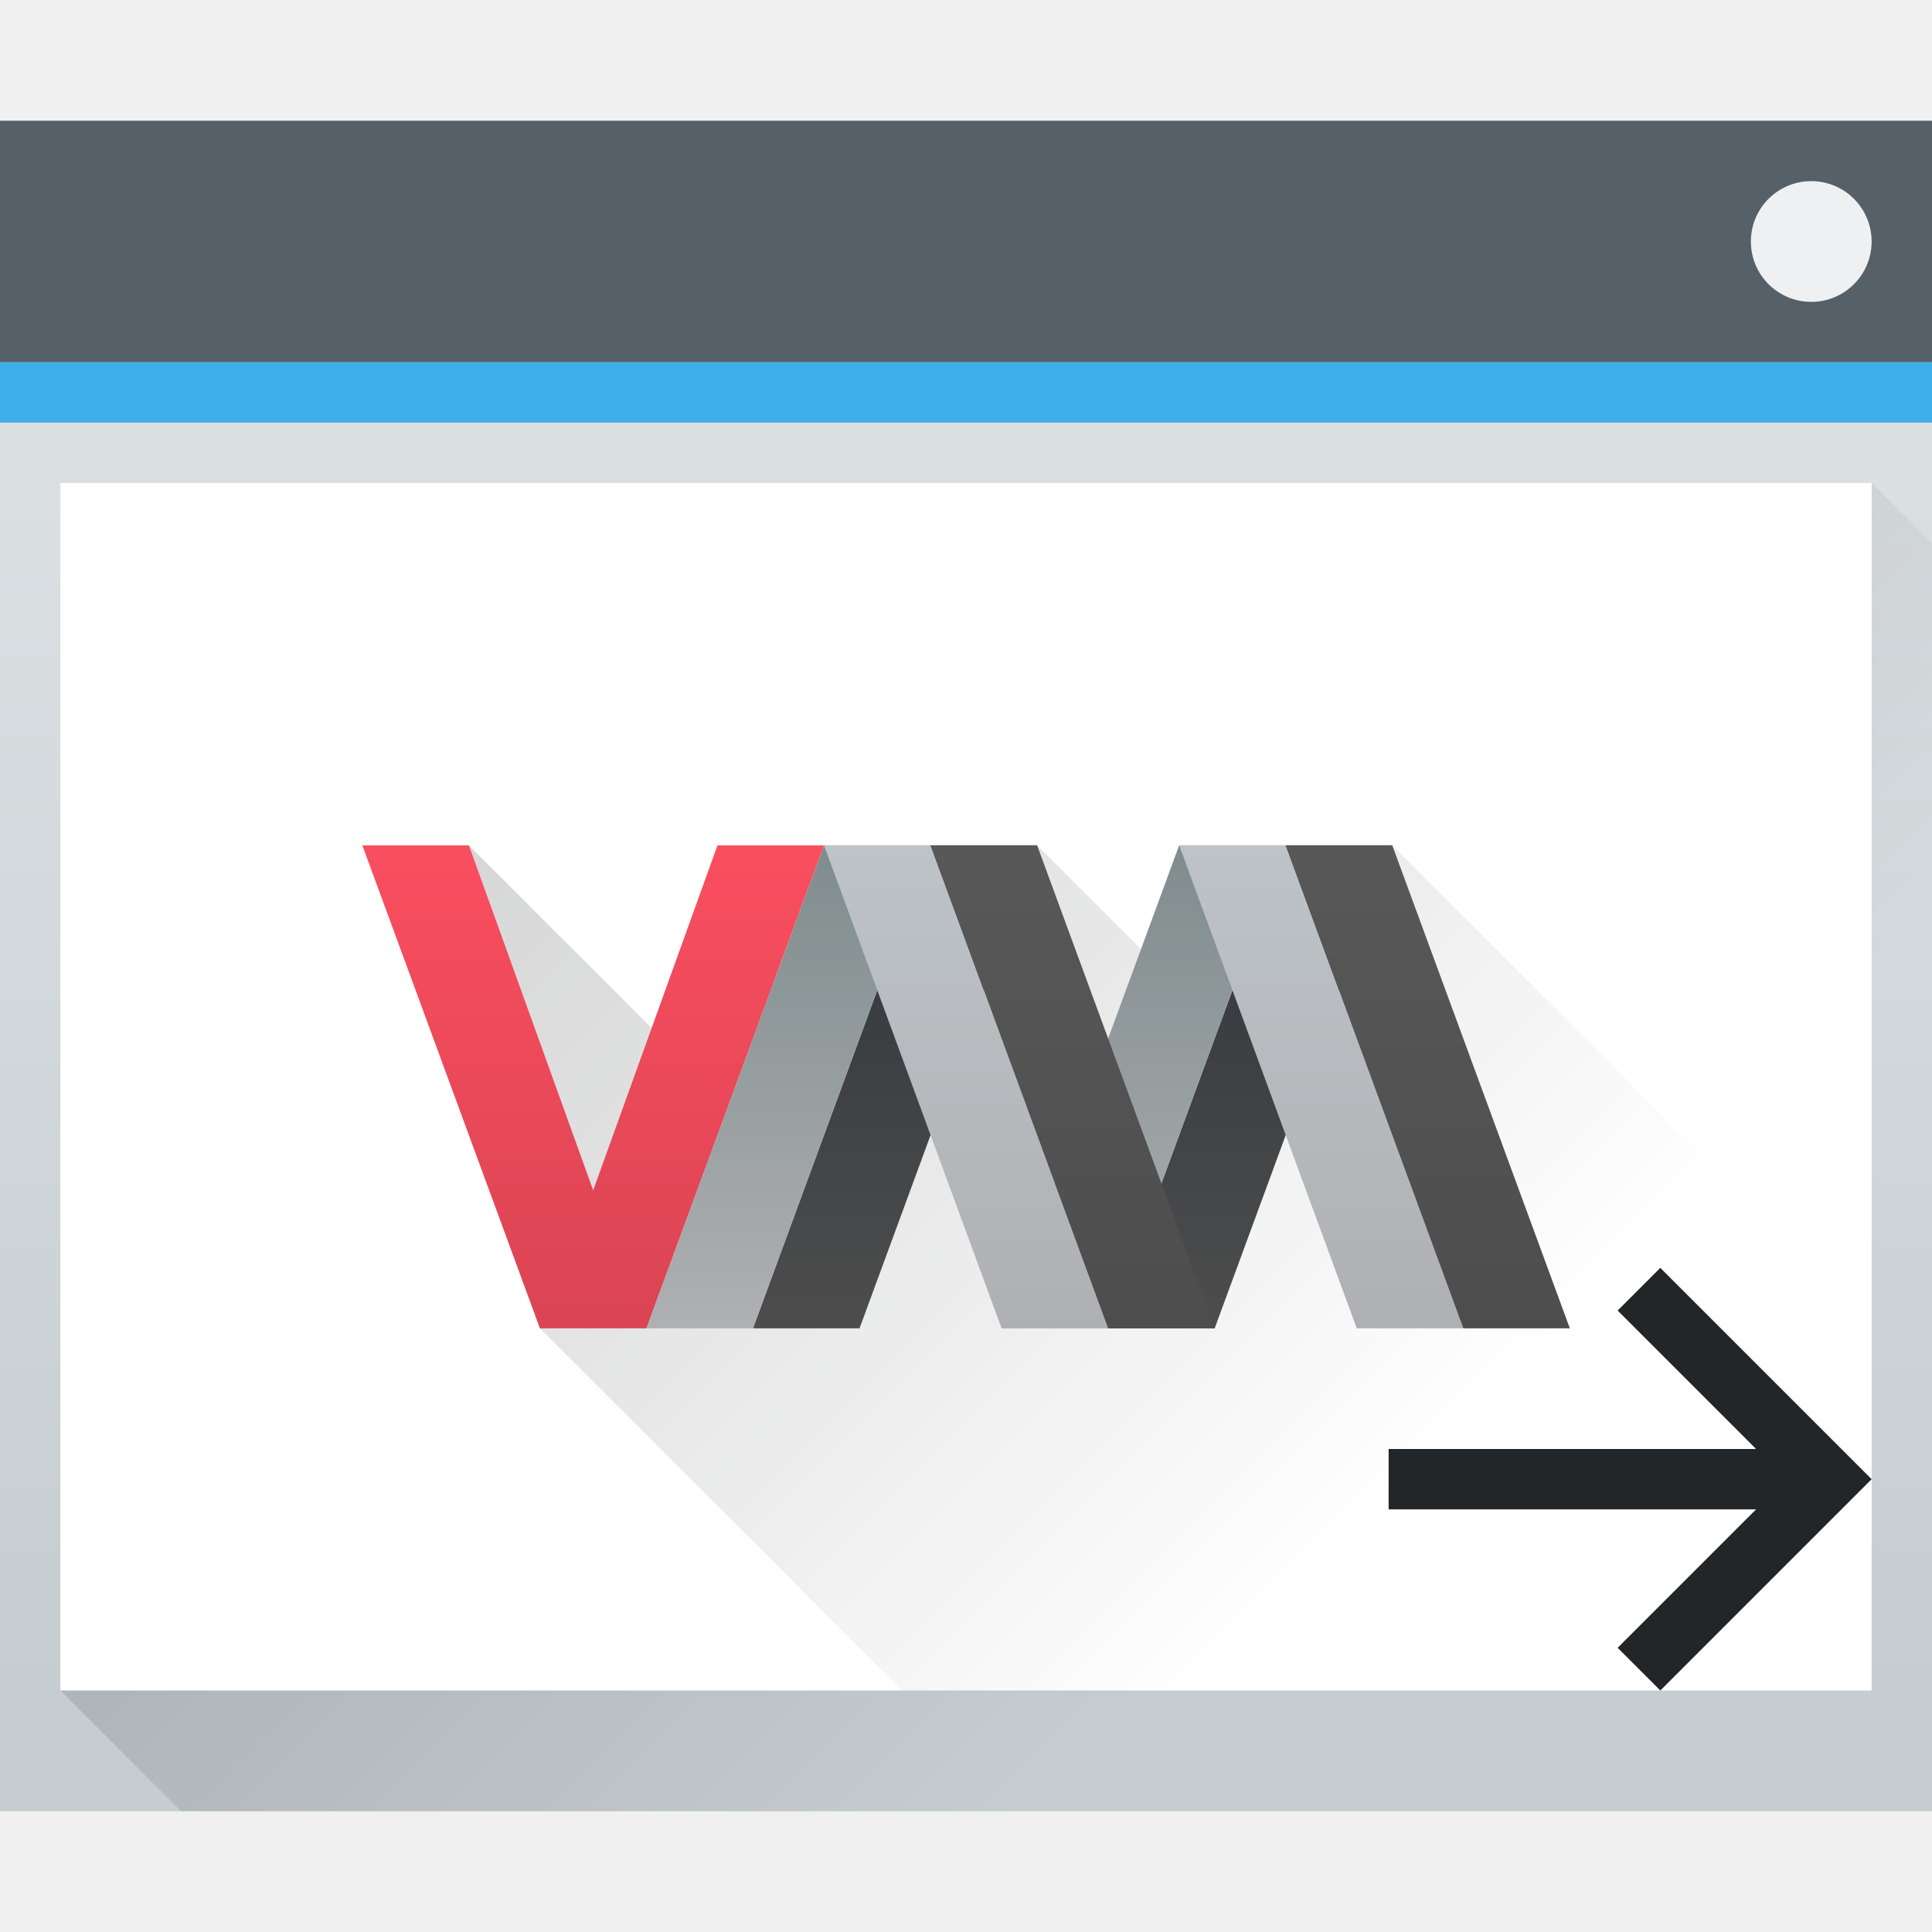
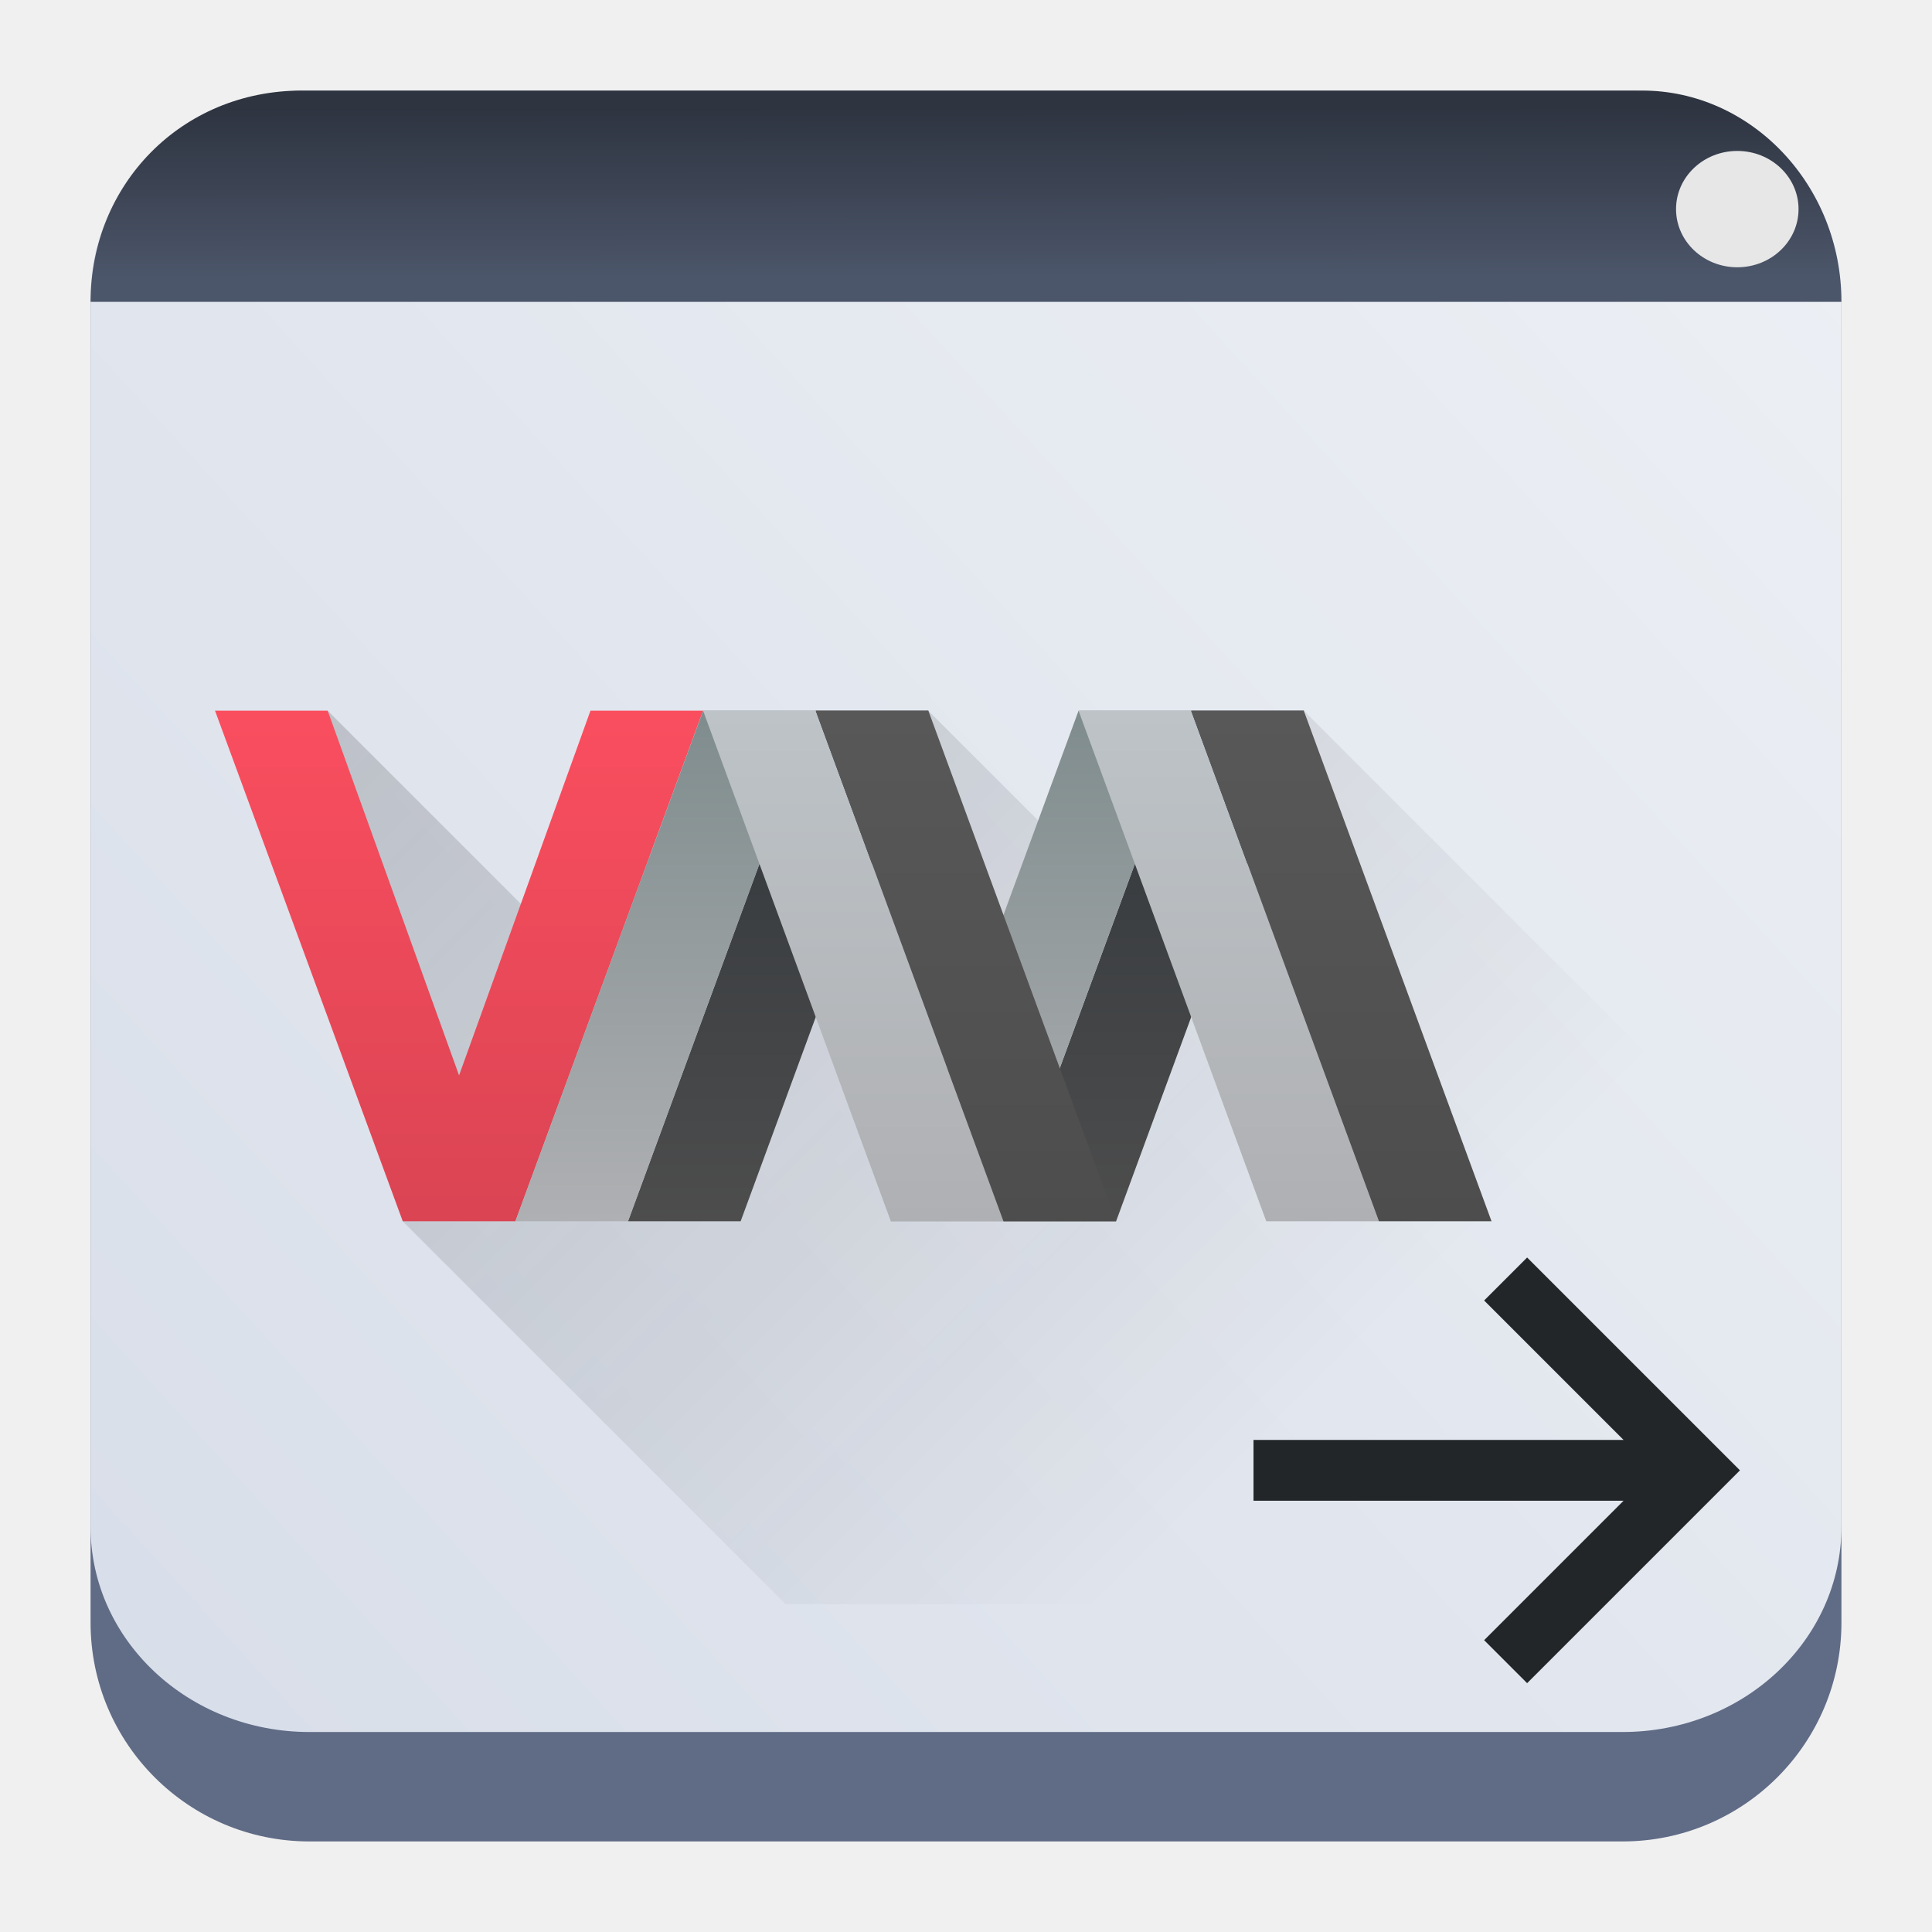
- <svg xmlns="http://www.w3.org/2000/svg" height="32" width="32">
-   <linearGradient id="c" gradientUnits="userSpaceOnUse" x1="393.571" x2="407.571" y1="527.673" y2="541.673">
-     <stop offset="0" stop-color="#292c30" />
-     <stop offset="1" stop-opacity="0" />
-   </linearGradient>
-   <linearGradient id="a" gradientTransform="matrix(.66667 0 0 .63518 128.19 198.519)" gradientUnits="userSpaceOnUse" x2="0" y1="543.798" y2="502.655">
-     <stop offset="0" stop-color="#c6cdd1" />
-     <stop offset="1" stop-color="#e0e5e7" />
-   </linearGradient>
-   <linearGradient id="b" gradientUnits="userSpaceOnUse" x1="391.571" x2="406.571" y1="525.798" y2="540.798">
-     <stop offset="0" />
-     <stop offset="1" stop-opacity="0" />
-   </linearGradient>
-   <linearGradient id="h" gradientUnits="userSpaceOnUse" x1="358.571" x2="358.571" y1="519.798" y2="505.798">
-     <stop offset="0" stop-color="#4d4d4d" />
-     <stop offset="1" stop-color="#585858" />
-   </linearGradient>
-   <linearGradient id="g" gradientUnits="userSpaceOnUse" x1="356.571" x2="356.571" y1="519.798" y2="505.798">
-     <stop offset="0" stop-color="#afb0b3" />
-     <stop offset="1" stop-color="#bdc3c7" />
-   </linearGradient>
-   <linearGradient id="f" gradientUnits="userSpaceOnUse" x1="350.571" x2="350.571" y1="505.798" y2="519.798">
-     <stop offset="0" stop-color="#7f8c8d" />
-     <stop offset="1" stop-color="#afb0b3" />
-   </linearGradient>
-   <linearGradient id="e" gradientUnits="userSpaceOnUse" x1="353.571" x2="353.571" y1="505.798" y2="519.798">
-     <stop offset="0" stop-color="#31363b" />
-     <stop offset="1" stop-color="#4d4d4d" />
-   </linearGradient>
-   <linearGradient id="d" gradientTransform="matrix(2.85714 0 0 2.8 -885.347 -966.434)" gradientUnits="userSpaceOnUse" x1="428.371" x2="428.371" y1="530.798" y2="525.798">
-     <stop offset="0" stop-color="#da4453" />
-     <stop offset="1" stop-color="#fa4e5f" />
-   </linearGradient>
-   <g transform="translate(-384.571 -515.798)">
-     <path d="M384.571 517.798h32v28h-32z" fill="url(#a)" />
-     <path d="M385.571 543.798l30-20 1 1v21h-29z" fill="url(#b)" fill-rule="evenodd" opacity=".2" />
-     <path d="M384.571 517.798h32v4h-32z" fill="#566069" />
-     <path d="M384.571 521.798h32v1h-32z" fill="#3daee9" />
-     <path d="M385.571 523.798h30v20h-30z" fill="#fff" />
-     <rect fill="#eff0f1" height="2" rx="1" width="2" x="413.571" y="518.798" />
-   </g>
-   <path d="M396.513 535.673l-1.177-8 3.235 3.235 6.177-3.235 1.823 1.824 4.06-1.824 7.94 7.941v6.059h-16.058z" fill="url(#c)" fill-opacity=".2" transform="translate(-387.571 -513.673)" />
-   <path d="M331.571 505.798h3l3.5 10 3.5-10h3l-5 14h-3z" fill="url(#d)" transform="matrix(.58824 0 0 .57143 -189.042 -275.027)" />
-   <path d="M342.571 519.798l5-14h3l-5 14zm10 0l5-14h3l-5 14z" fill="url(#e)" transform="matrix(.58824 0 0 .57143 -189.042 -275.027)" />
-   <path d="M339.571 519.798l5-14h3l-5 14zm10 0l5-14h3l-5 14z" fill="url(#f)" transform="matrix(.58824 0 0 .57143 -189.042 -275.027)" />
-   <path d="M352.571 519.798h-3l-5-14h3zm10 0h-3l-5-14h3z" fill="url(#g)" transform="matrix(.58824 0 0 .57143 -189.042 -275.027)" />
-   <path d="M347.571 505.798l5 14h3l-5-14zm10 0l5 14h3l-5-14z" fill="url(#h)" transform="matrix(.58824 0 0 .57143 -189.042 -275.027)" />
-   <path d="M23 25h6.086l-2.293 2.293.707.707 2.75-2.75.75-.75-.75-.75L27.5 21l-.707.707L29.086 24H23z" fill="#232629" />
+ <svg xmlns="http://www.w3.org/2000/svg" xmlns:xlink="http://www.w3.org/1999/xlink" width="64" height="64" version="1.1" id="svg57">
+   <defs id="defs31">
+     <linearGradient id="a" y1="543.8" y2="513.8" x2="0" gradientUnits="userSpaceOnUse" gradientTransform="matrix(1.125,0,0,1,-51.07,0)">
+       <stop stop-color="#197cf1" id="stop2" />
+       <stop offset="1" stop-color="#20bcfa" id="stop4" />
+     </linearGradient>
+     <linearGradient xlink:href="#a" id="b" y1="44" y2="11" x2="0" gradientUnits="userSpaceOnUse" />
+     <linearGradient id="c" y1="10" y2="14" x2="0" gradientUnits="userSpaceOnUse">
+       <stop stop-color="#1d1e1e" id="stop8" />
+       <stop offset="1" stop-color="#44484c" id="stop10" />
+     </linearGradient>
+     <linearGradient xlink:href="#a" id="d" y1="14" y2="10" gradientUnits="userSpaceOnUse" x2="0" />
+     <linearGradient xlink:href="#a" id="e" y1="516.8" y2="503.8" x2="0" gradientUnits="userSpaceOnUse" />
+     <linearGradient id="f" y1="18" y2="15" x2="0" gradientUnits="userSpaceOnUse">
+       <stop stop-color="#c6cdd1" id="stop15" />
+       <stop offset="1" stop-color="#e0e5e7" id="stop17" />
+     </linearGradient>
+     <linearGradient xlink:href="#f" id="g" y1="517.8" y2="514.8" x2="0" gradientUnits="userSpaceOnUse" />
+     <linearGradient id="h" y1="19" y2="3" x2="0" gradientUnits="userSpaceOnUse" gradientTransform="translate(0,-2)">
+       <stop stop-color="#7cbaf8" id="stop21" />
+       <stop offset="1" stop-color="#f4fcff" id="stop23" />
+     </linearGradient>
+     <linearGradient id="i" y1="23" x1="16" y2="39" x2="32" gradientUnits="userSpaceOnUse">
+       <stop stop-color="#292c2f" id="stop26" />
+       <stop offset="1" stop-opacity="0" id="stop28" />
+     </linearGradient>
+     <linearGradient xlink:href="#linearGradient22063" id="linearGradient22065" x1="-22" y1="5.111" x2="-6.444" y2="-9.111" gradientUnits="userSpaceOnUse" gradientTransform="matrix(3.625,0,0,3.625,82.75,39.25)" />
+     <linearGradient id="linearGradient22063">
+       <stop style="stop-color:#d8dee9;stop-opacity:1;" offset="0" id="stop22059" />
+       <stop style="stop-color:#eceff4;stop-opacity:1;" offset="1" id="stop22061" />
+     </linearGradient>
+     <linearGradient id="d-7" x2="0" y1="44" y2="4" gradientTransform="matrix(-0.6750001,0,0,0.6750001,40.20001,7.659364)" gradientUnits="userSpaceOnUse">
+       <stop stop-color="#2f74c8" offset="0" id="stop13-4" />
+       <stop stop-color="#4699d7" offset="1" id="stop15-4" />
+     </linearGradient>
+     <linearGradient id="b-3" x1="405.57" x2="427.57" y1="509.8" y2="533.8" gradientUnits="userSpaceOnUse">
+       <stop stop-opacity=".286" offset="0" id="stop7" />
+       <stop stop-opacity="0" offset="1" id="stop9" />
+     </linearGradient>
+     <linearGradient id="a-7" x2="0" y1="34" y2="4" gradientUnits="userSpaceOnUse" gradientTransform="matrix(0.6750001,0,0,0.6750001,7.799999,7.659364)">
+       <stop stop-color="#7cbaf8" offset="0" id="stop2-8" />
+       <stop stop-color="#f4fcff" offset="1" id="stop4-6" />
+     </linearGradient>
+     <linearGradient id="a-3" gradientTransform="matrix(1.125,0,0,1.680551,-350.4177,-850.8738)" gradientUnits="userSpaceOnUse" x1="418.17" x2="384.571" y1="503.079" y2="531.458">
+       <stop offset="0" stop-color="#1abc9c" id="stop166" />
+       <stop offset="1" stop-color="#2980b9" id="stop168" />
+     </linearGradient>
+     <linearGradient id="b-6" gradientUnits="userSpaceOnUse" x1="29.851" x2="54.318" y1="22.349" y2="28.506" gradientTransform="matrix(1.227273,0,0,1.782402,67.49774,-14.90975)">
+       <stop offset="0" stop-color="#cc4a5e" id="stop171" />
+       <stop offset="1" stop-color="#aa478a" id="stop173" />
+     </linearGradient>
+     <linearGradient id="c-7" gradientUnits="userSpaceOnUse" x1="24.394" x2="20.646" xlink:href="#d-5" y1="41.224" y2="25.343" gradientTransform="matrix(1.227273,0,0,1.782402,67.49774,-14.90975)" />
+     <linearGradient id="d-5">
+       <stop offset="0" stop-color="#334545" id="stop177" />
+       <stop offset="1" stop-color="#536161" id="stop179" />
+     </linearGradient>
+     <linearGradient id="e-3" gradientTransform="matrix(-1.125,0,0,1.633868,593.6177,-892.7094)" gradientUnits="userSpaceOnUse" x1="430.571" x2="440.171" xlink:href="#d-5" y1="569.98" y2="562.499" />
+     <linearGradient id="g-5" gradientTransform="matrix(-1.125,0,0,1.633868,604.4177,-885.2233)" gradientUnits="userSpaceOnUse" x1="430.571" x2="440.171" xlink:href="#d-5" y1="569.98" y2="562.499" />
+     <linearGradient id="f-6" gradientTransform="matrix(-1.125,0,0,1.633868,593.6177,-877.4316)" gradientUnits="userSpaceOnUse" x1="430.571" x2="440.171" xlink:href="#d-5" y1="569.98" y2="562.499" />
+     <linearGradient id="a-2" gradientTransform="matrix(0.4166665,0,0,0.5499997,-55.11804,-266.5778)" gradientUnits="userSpaceOnUse" x1="418.17" x2="384.571" y1="503.079" y2="531.458">
+       <stop offset="0" stop-color="#1abc9c" id="stop2596" />
+       <stop offset="1" stop-color="#2980b9" id="stop2598" />
+     </linearGradient>
+     <linearGradient id="b-9" gradientUnits="userSpaceOnUse" x1="29.851" x2="54.318" y1="22.349" y2="28.506" gradientTransform="matrix(0.4545455,0,0,0.5833328,99.66543,7.010938)">
+       <stop offset="0" stop-color="#cc4a5e" id="stop2601" />
+       <stop offset="1" stop-color="#aa478a" id="stop2603" />
+     </linearGradient>
+     <linearGradient id="c-1" gradientUnits="userSpaceOnUse" x1="24.394" x2="20.646" xlink:href="#d-5" y1="41.224" y2="25.343" gradientTransform="matrix(0.4545455,0,0,0.5833328,99.66543,7.010938)" />
+     <linearGradient id="e-7" gradientTransform="matrix(-0.4166665,0,0,0.5347215,294.5247,-280.2695)" gradientUnits="userSpaceOnUse" x1="430.571" x2="440.171" xlink:href="#d-5" y1="569.98" y2="562.499" />
+     <linearGradient id="linearGradient1313" x1="8.236" x2="8.24" y1="1.161" y2="3.582" gradientUnits="userSpaceOnUse" gradientTransform="matrix(3.779602,0,0,2.333333,-0.49991,0.83924)">
+       <stop stop-color="#2e3440" offset="0" id="stop10-0" />
+       <stop stop-color="#4c566a" offset="1" id="stop12" />
+     </linearGradient>
+     <linearGradient id="linearGradient6495" x1="12.05" x2="12.066" y1="1.972" y2="2.852" gradientUnits="userSpaceOnUse">
+       <stop stop-color="#ebcb8b" offset="0" id="stop15-9" />
+       <stop stop-color="#eac57b" offset="1" id="stop17-3" />
+     </linearGradient>
+     <linearGradient id="linearGradient6567" x1="13.286" x2="13.275" y1="1.958" y2="2.848" gradientUnits="userSpaceOnUse">
+       <stop stop-color="#a3be8c" offset="0" id="stop20" />
+       <stop stop-color="#97b67c" offset="1" id="stop22" />
+     </linearGradient>
+     <linearGradient id="linearGradient6639" x1="14.461" x2="14.467" y1="1.95" y2="2.82" gradientUnits="userSpaceOnUse">
+       <stop stop-color="#bf616a" offset="0" id="stop25" />
+       <stop stop-color="#b54a55" offset="1" id="stop27" />
+     </linearGradient>
+     <filter id="filter30427" x="-0.134" y="-0.339" width="1.268" height="1.678" color-interpolation-filters="sRGB">
+       <feGaussianBlur stdDeviation="0.483" id="feGaussianBlur37" />
+     </filter>
+     <linearGradient id="linearGradient29728" x1="8.989" x2="8.989" y1="6.207" y2="12.653" gradientUnits="userSpaceOnUse" gradientTransform="matrix(3.779602,0,0,3.779602,-0.654415,-1.940401)">
+       <stop stop-color="#2e3440" offset="0" id="stop32" />
+       <stop stop-color="#4c566a" offset="1" id="stop34" />
+     </linearGradient>
+     <linearGradient id="c-3" gradientUnits="userSpaceOnUse" x1="16" x2="16" y1="24" y2="6" gradientTransform="matrix(2.23272,0,0,2.23272,-0.3884386,-7.015947)">
+       <stop offset="0" stop-color="#31363b" id="stop215" />
+       <stop offset="1" stop-color="#4f575f" id="stop217" />
+     </linearGradient>
+     <linearGradient xlink:href="#linearGradient4191" id="linearGradient4207" x1="24" y1="30" x2="24" y2="41" gradientUnits="userSpaceOnUse" gradientTransform="matrix(1.128206,0,0,1.128206,5.934166,9.094795)" />
+     <linearGradient id="linearGradient4191">
+       <stop style="stop-color:#dc2b41;stop-opacity:1" offset="0" id="stop223" />
+       <stop style="stop-color:#c61423;stop-opacity:1" offset="1" id="stop225" />
+     </linearGradient>
+     <linearGradient xlink:href="#linearGradient4217" id="linearGradient4197" x1="24" y1="7" x2="24" y2="29" gradientUnits="userSpaceOnUse" gradientTransform="matrix(1.128206,0,0,1.128206,5.934166,6.838385)" />
+     <linearGradient id="linearGradient4217">
+       <stop offset="0" style="stop-color:#1f93b9;stop-opacity:1" id="stop218" />
+       <stop offset="1" style="stop-color:#1a5c9b;stop-opacity:1" id="stop220" />
+     </linearGradient>
+     <linearGradient xlink:href="#linearGradient4191" id="linearGradient4215" x1="11" y1="30" x2="11" y2="41" gradientUnits="userSpaceOnUse" gradientTransform="matrix(1.128206,0,0,1.128206,4.805962,9.094795)" />
+     <radialGradient xlink:href="#linearGradient4258" id="radialGradient4264" cx="24" cy="24" fx="24" fy="24" r="19" gradientUnits="userSpaceOnUse" gradientTransform="matrix(1.128206,0,0,1.128206,4.805962,6.838385)" />
+     <linearGradient id="linearGradient4258">
+       <stop style="stop-color:#000019;stop-opacity:1" offset="0" id="stop208" />
+       <stop style="stop-color:#000019;stop-opacity:0.291" offset="1" id="stop210" />
+     </linearGradient>
+     <linearGradient xlink:href="#shadow-3" id="linearGradient4199" x1="23" y1="1034.362" x2="37" y2="1048.362" gradientUnits="userSpaceOnUse" gradientTransform="matrix(1.340241,0,0,1.340241,4.278066,-1344.873)" />
+     <linearGradient id="shadow-3">
+       <stop style="stop-color:#31363b;stop-opacity:0.208" offset="0" id="stop228" />
+       <stop style="stop-color:#31363b;stop-opacity:0;" offset="1" id="stop230" />
+     </linearGradient>
+     <linearGradient xlink:href="#shadow-3" id="linearGradient4203" gradientUnits="userSpaceOnUse" x1="23" y1="1034.362" x2="36" y2="1047.362" gradientTransform="matrix(1.340241,0,0,1.340241,4.278066,-1355.595)" />
+     <linearGradient xlink:href="#shadow-3" id="linearGradient4215-3" gradientUnits="userSpaceOnUse" gradientTransform="matrix(1.340241,0,0,1.340241,4.278066,-1370.339)" x1="23" y1="1034.362" x2="36" y2="1047.362" />
+     <linearGradient xlink:href="#shadow-3" id="linearGradient4227" gradientUnits="userSpaceOnUse" gradientTransform="matrix(1.340241,0,0,1.340241,-3.763381,-1374.359)" x1="23" y1="1034.362" x2="36" y2="1047.362" />
+     <linearGradient xlink:href="#darker-shadow-6" id="linearGradient4235" gradientUnits="userSpaceOnUse" gradientTransform="matrix(1.340241,0,0,1.340241,-9.124346,-1344.873)" x1="23" y1="1034.362" x2="30" y2="1041.362" />
+     <linearGradient id="darker-shadow-6">
+       <stop offset="0" style="stop-color:#31363b;stop-opacity:0.404" id="stop223-6" />
+       <stop offset="1" style="stop-color:#31363b;stop-opacity:0;" id="stop225-7" />
+     </linearGradient>
+     <linearGradient xlink:href="#darker-shadow-6" id="linearGradient4239" gradientUnits="userSpaceOnUse" gradientTransform="matrix(1.340241,0,0,1.340241,-2.42314,-1340.852)" x1="23" y1="1034.362" x2="28" y2="1039.362" />
+     <linearGradient id="d-3" gradientUnits="userSpaceOnUse" x1="4" x2="4" y1="3" y2="45" gradientTransform="matrix(1.607143,0,0,1.607143,-6.428854,-7.939286)">
+       <stop offset="0" stop-color="#292c2f" id="stop245" />
+       <stop offset="1" stop-opacity="0" id="stop247" />
+     </linearGradient>
+     <linearGradient id="a-6" gradientUnits="userSpaceOnUse" x1="4" x2="4" y1="4" y2="45" gradientTransform="matrix(1.607143,0,0,1.607143,-6.428854,-7.939286)">
+       <stop offset="0" stop-color="#21c9fb" id="stop250" />
+       <stop offset="1" stop-color="#1a86f2" id="stop252" />
+     </linearGradient>
+     <filter id="filter927-3" x="-0.092" y="-0.131" width="1.183" height="1.263" color-interpolation-filters="sRGB">
+       <feGaussianBlur stdDeviation="0.371" id="feGaussianBlur50-6" />
+     </filter>
+     <linearGradient id="linearGradient1322" x1="9.004" x2="9.004" y1="6.477" y2="7.442" gradientUnits="userSpaceOnUse" gradientTransform="translate(-0.14215)">
+       <stop stop-color="#2e3440" offset="0" id="stop35" />
+       <stop stop-color="#4c566a" offset="1" id="stop37" />
+     </linearGradient>
+     <linearGradient id="linearGradient1610" x1="5.549" x2="12.201" y1="8.446" y2="12.004" gradientUnits="userSpaceOnUse" gradientTransform="translate(-0.14215)">
+       <stop stop-color="#d8dee9" offset="0" id="stop45" />
+       <stop stop-color="#eceff4" offset="1" id="stop47" />
+     </linearGradient>
+     <linearGradient id="linearGradient1492" x1="8.122" x2="9.455" y1="9.194" y2="10.897" gradientTransform="translate(-0.156884,0.010068)" gradientUnits="userSpaceOnUse">
+       <stop stop-color="#2e3440" offset="0" id="stop40" />
+       <stop stop-color="#4c566a" offset="1" id="stop42" />
+     </linearGradient>
+     <filter id="filter927-3-9" x="-0.092" y="-0.131" width="1.183" height="1.263" color-interpolation-filters="sRGB">
+       <feGaussianBlur stdDeviation="0.371" id="feGaussianBlur50-6-7" />
+     </filter>
+     <filter id="filter927-3-9-4" x="-0.092" y="-0.131" width="1.183" height="1.263" color-interpolation-filters="sRGB">
+       <feGaussianBlur stdDeviation="0.371" id="feGaussianBlur50-6-7-7" />
+     </filter>
+     <linearGradient id="a-62" gradientUnits="userSpaceOnUse" x1="6.375" x2="15.75" xlink:href="#c-9" y1="10" y2="19.375" gradientTransform="matrix(4.090909,0,0,4.090909,-13.08146,-14.79136)" />
+     <linearGradient id="c-9" gradientUnits="userSpaceOnUse" x1="5.375" x2="14.75" y1="7" y2="16.375">
+       <stop offset="0" id="stop3058" />
+       <stop offset="1" stop-opacity="0" id="stop3060" />
+     </linearGradient>
+     <linearGradient id="c-36" gradientUnits="userSpaceOnUse" x1="6" x2="20" y1="14" y2="28" gradientTransform="matrix(2.114286,0,0,2.114286,-5.565518,-6.060001)">
+       <stop offset="0" stop-color="#292c30" id="stop2-7" />
+       <stop offset="1" stop-opacity="0" id="stop4-5" />
+     </linearGradient>
+     <linearGradient id="d-35" gradientTransform="matrix(3.553446,0,0,3.382866,-1506.367,-1755.159)" gradientUnits="userSpaceOnUse" x1="428.371" x2="428.371" y1="530.798" y2="525.798">
+       <stop offset="0" stop-color="#da4453" id="stop37-6" />
+       <stop offset="1" stop-color="#fa4e5f" id="stop39" />
+     </linearGradient>
+     <linearGradient id="e-2" gradientUnits="userSpaceOnUse" x1="353.571" x2="353.571" y1="505.798" y2="519.798" gradientTransform="matrix(1.243707,0,0,1.208166,-405.2543,-587.5457)">
+       <stop offset="0" stop-color="#31363b" id="stop32-9" />
+       <stop offset="1" stop-color="#4d4d4d" id="stop34-1" />
+     </linearGradient>
+     <linearGradient id="f-2" gradientUnits="userSpaceOnUse" x1="350.571" x2="350.571" y1="505.798" y2="519.798" gradientTransform="matrix(1.243707,0,0,1.208166,-405.2543,-587.5457)">
+       <stop offset="0" stop-color="#7f8c8d" id="stop27-7" />
+       <stop offset="1" stop-color="#afb0b3" id="stop29" />
+     </linearGradient>
+     <linearGradient id="g-0" gradientUnits="userSpaceOnUse" x1="356.571" x2="356.571" y1="519.798" y2="505.798" gradientTransform="matrix(1.243707,0,0,1.208166,-405.2543,-587.5457)">
+       <stop offset="0" stop-color="#afb0b3" id="stop22-9" />
+       <stop offset="1" stop-color="#bdc3c7" id="stop24" />
+     </linearGradient>
+     <linearGradient id="h-3" gradientUnits="userSpaceOnUse" x1="358.571" x2="358.571" y1="519.798" y2="505.798" gradientTransform="matrix(1.243707,0,0,1.208166,-405.2543,-587.5457)">
+       <stop offset="0" stop-color="#4d4d4d" id="stop17-6" />
+       <stop offset="1" stop-color="#585858" id="stop19" />
+     </linearGradient>
+   </defs>
+   <path d="M 3,10.25 C 3,6.246 6.246,3 10.25,3 h 43.5 c 4.004,0 7.25,3.246 7.25,7.25 v 43.5 c 0,4.004 -3.246,7.25 -7.25,7.25 H 10.25 C 6.246,61 3,57.754 3,53.75 Z" id="path736" style="fill:#606c86;fill-opacity:1;stroke-width:3.625" />
+   <path d="M 3,9.797 C 3,6.043 6.246,3 10.25,3 h 43.5 c 4.004,0 7.25,3.043 7.25,6.797 v 40.781 c 0,3.754 -3.246,6.797 -7.25,6.797 H 10.25 c -4.004,0 -7.25,-3.043 -7.25,-6.797 z" id="path738" style="fill:url(#linearGradient22065);fill-opacity:1;stroke-width:3.625" />
+   <path d="M 10,3 H 54.4 C 58,3 61,6.122 61,10 H 3 C 3,6.122 6,3 10,3 Z" stroke-linecap="round" stroke-linejoin="round" stroke-width="3.645" id="path65" style="fill:url(#linearGradient1313)" />
+   <ellipse cx="57.55" cy="6.927" rx="2.029" ry="1.927" id="ellipse71" style="fill:#e7e7e7;fill-opacity:1;stroke-width:4.154" />
+   <path d="M 13.338,40.454 10.852,23.54 17.692,30.38 30.749,23.54 34.606,27.396 43.188,23.54 59.977,40.33 V 53.14 H 26.024 Z" fill-opacity="0.2" id="path56" style="fill:url(#c-36);stroke-width:2.114" />
+   <path d="m 7.123,23.542 h 3.731 l 4.353,12.082 4.353,-12.082 h 3.731 L 17.073,40.457 h -3.731 z" id="path58" style="fill:url(#d-35);stroke-width:1.226" />
+   <path d="m 20.804,40.457 6.219,-16.914 h 3.731 l -6.219,16.914 z m 12.437,0 6.219,-16.914 h 3.731 l -6.219,16.914 z" id="path60" style="fill:url(#e-2);stroke-width:1.226" />
+   <path d="m 17.073,40.457 6.219,-16.914 h 3.731 l -6.219,16.914 z m 12.437,0 6.219,-16.914 h 3.731 l -6.219,16.914 z" id="path62" style="fill:url(#f-2);stroke-width:1.226" />
+   <path d="M 33.241,40.457 H 29.51 L 23.291,23.542 h 3.731 z m 12.437,0 H 41.947 L 35.728,23.542 h 3.731 z" id="path64" style="fill:url(#g-0);stroke-width:1.226" />
+   <path d="m 27.022,23.542 6.219,16.914 h 3.731 l -6.219,-16.914 z m 12.437,0 6.219,16.914 h 3.731 l -6.219,-16.914 z" id="path66" style="fill:url(#h-3);stroke-width:1.226" />
+   <path d="m 41.524,49.714 h 12.259 l -4.619,4.619 1.424,1.424 5.539,-5.539 L 57.638,48.707 56.127,47.196 50.588,41.657 l -1.424,1.424 4.619,4.619 H 41.524 Z" fill="#232629" id="path347" style="stroke-width:2.014" />
</svg>
